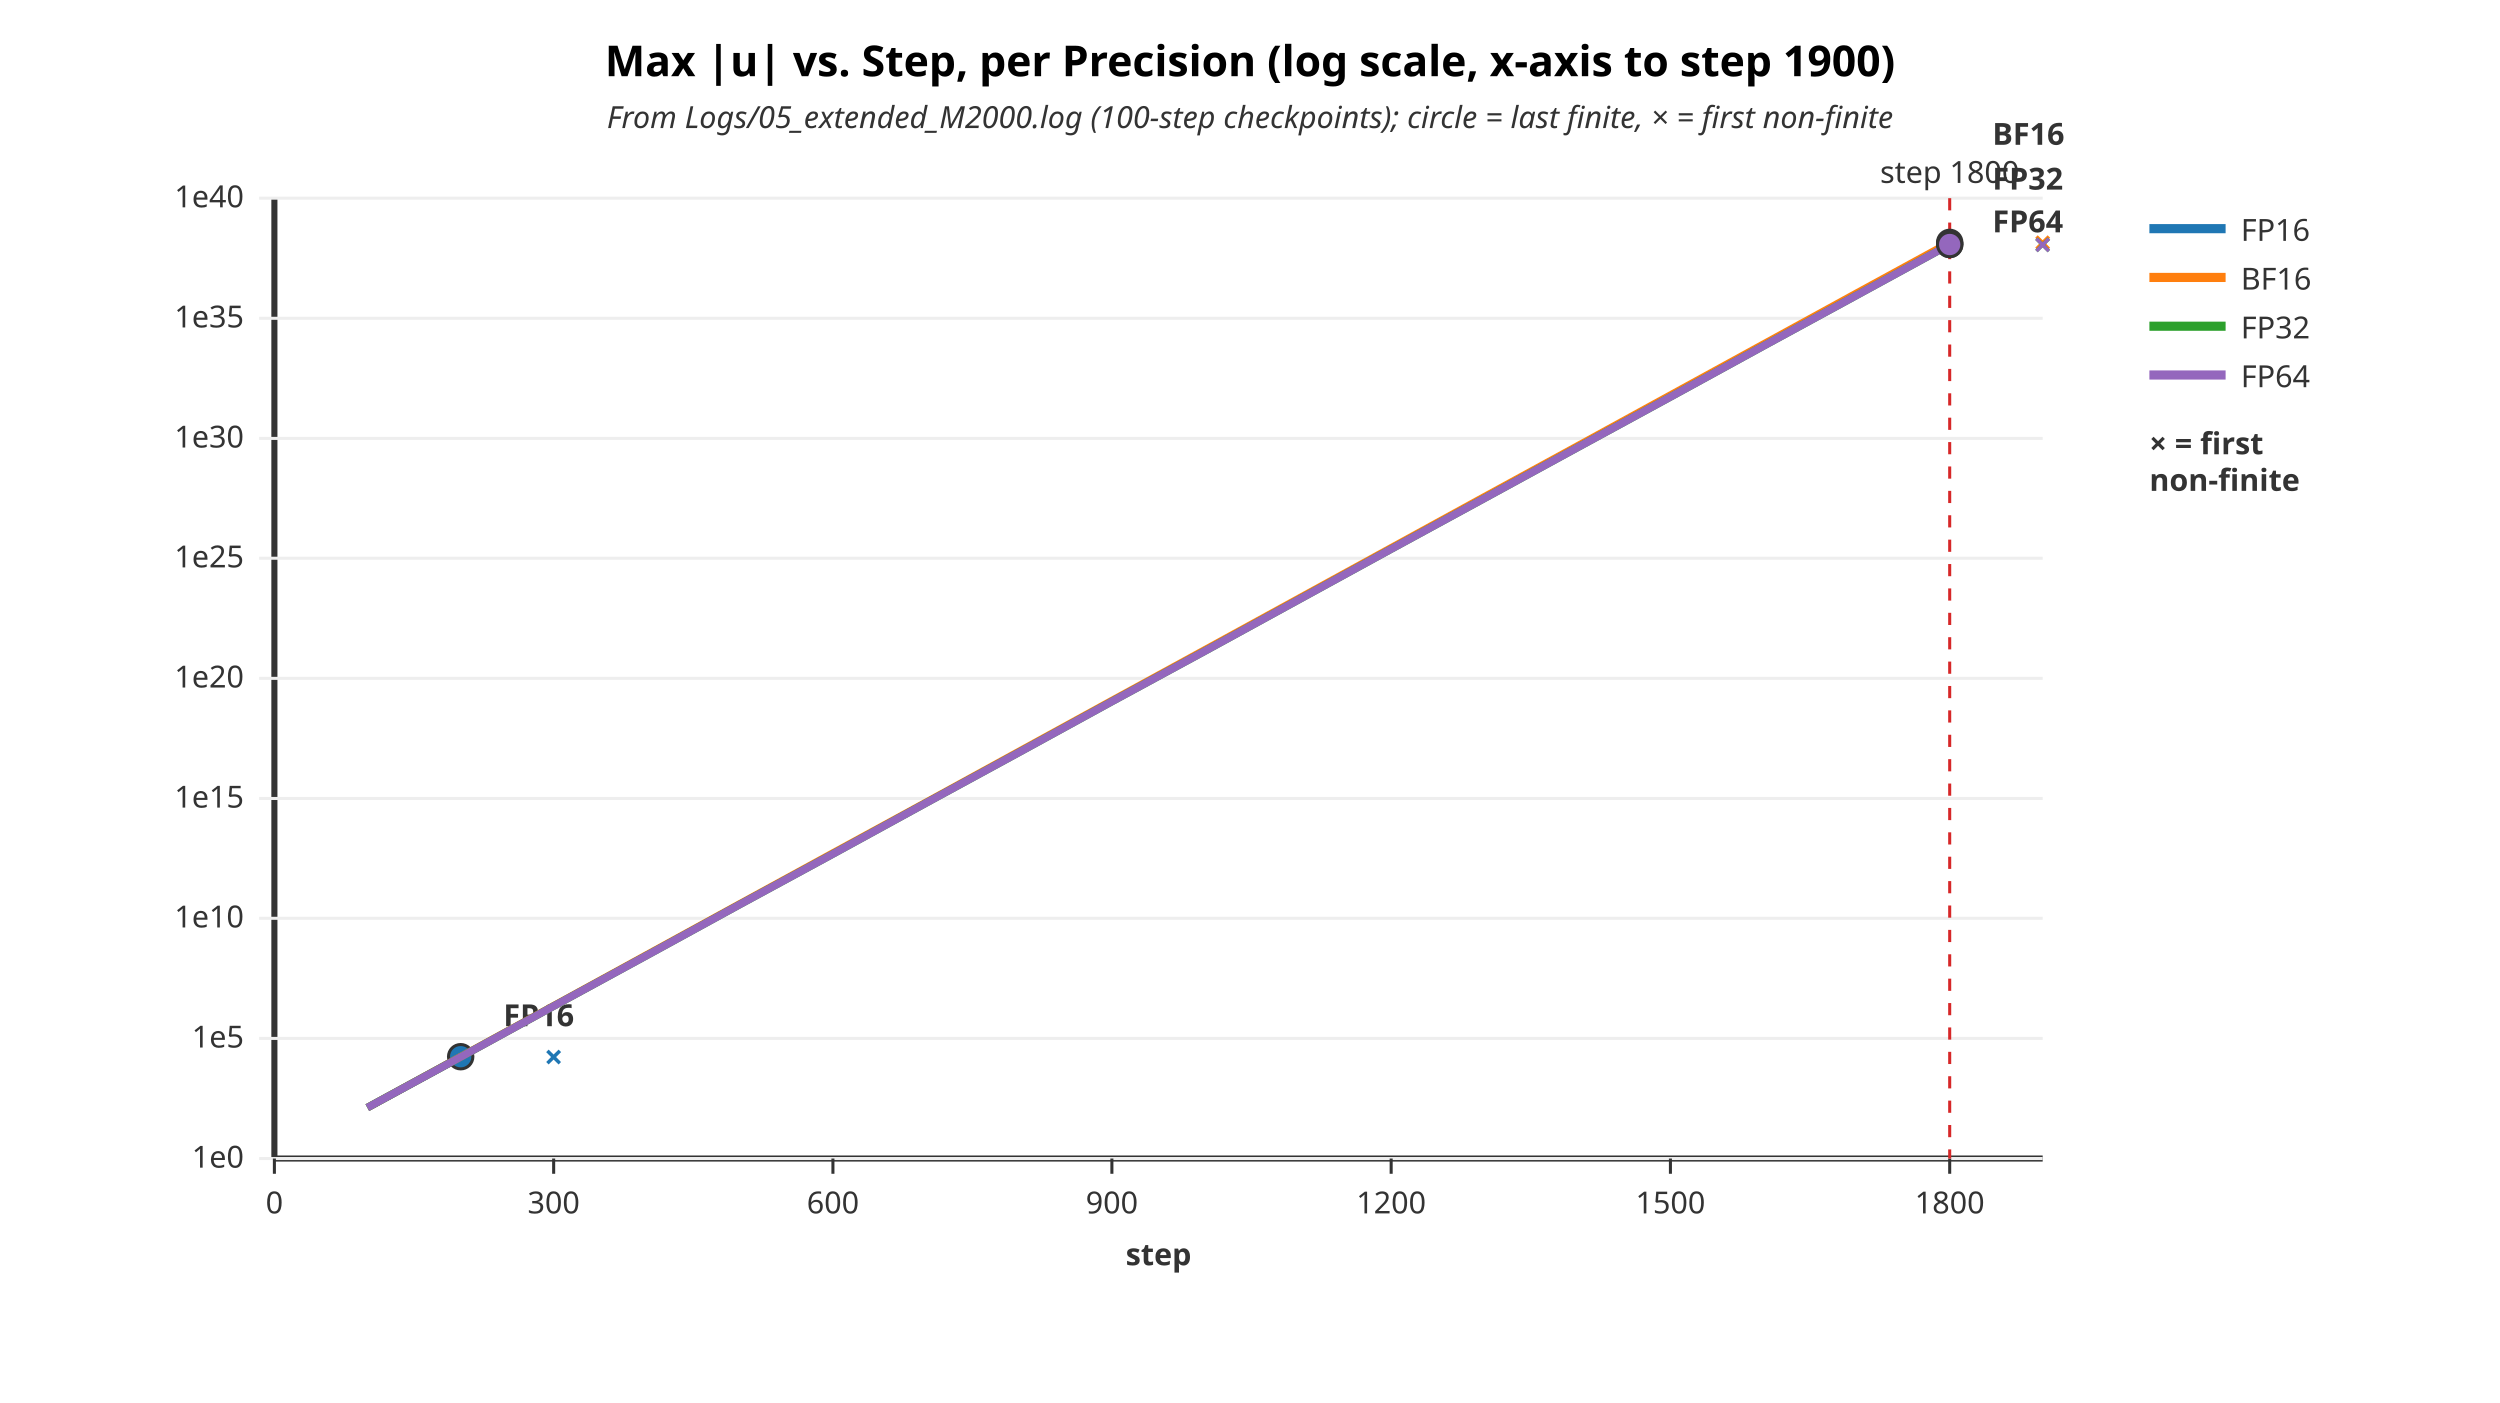
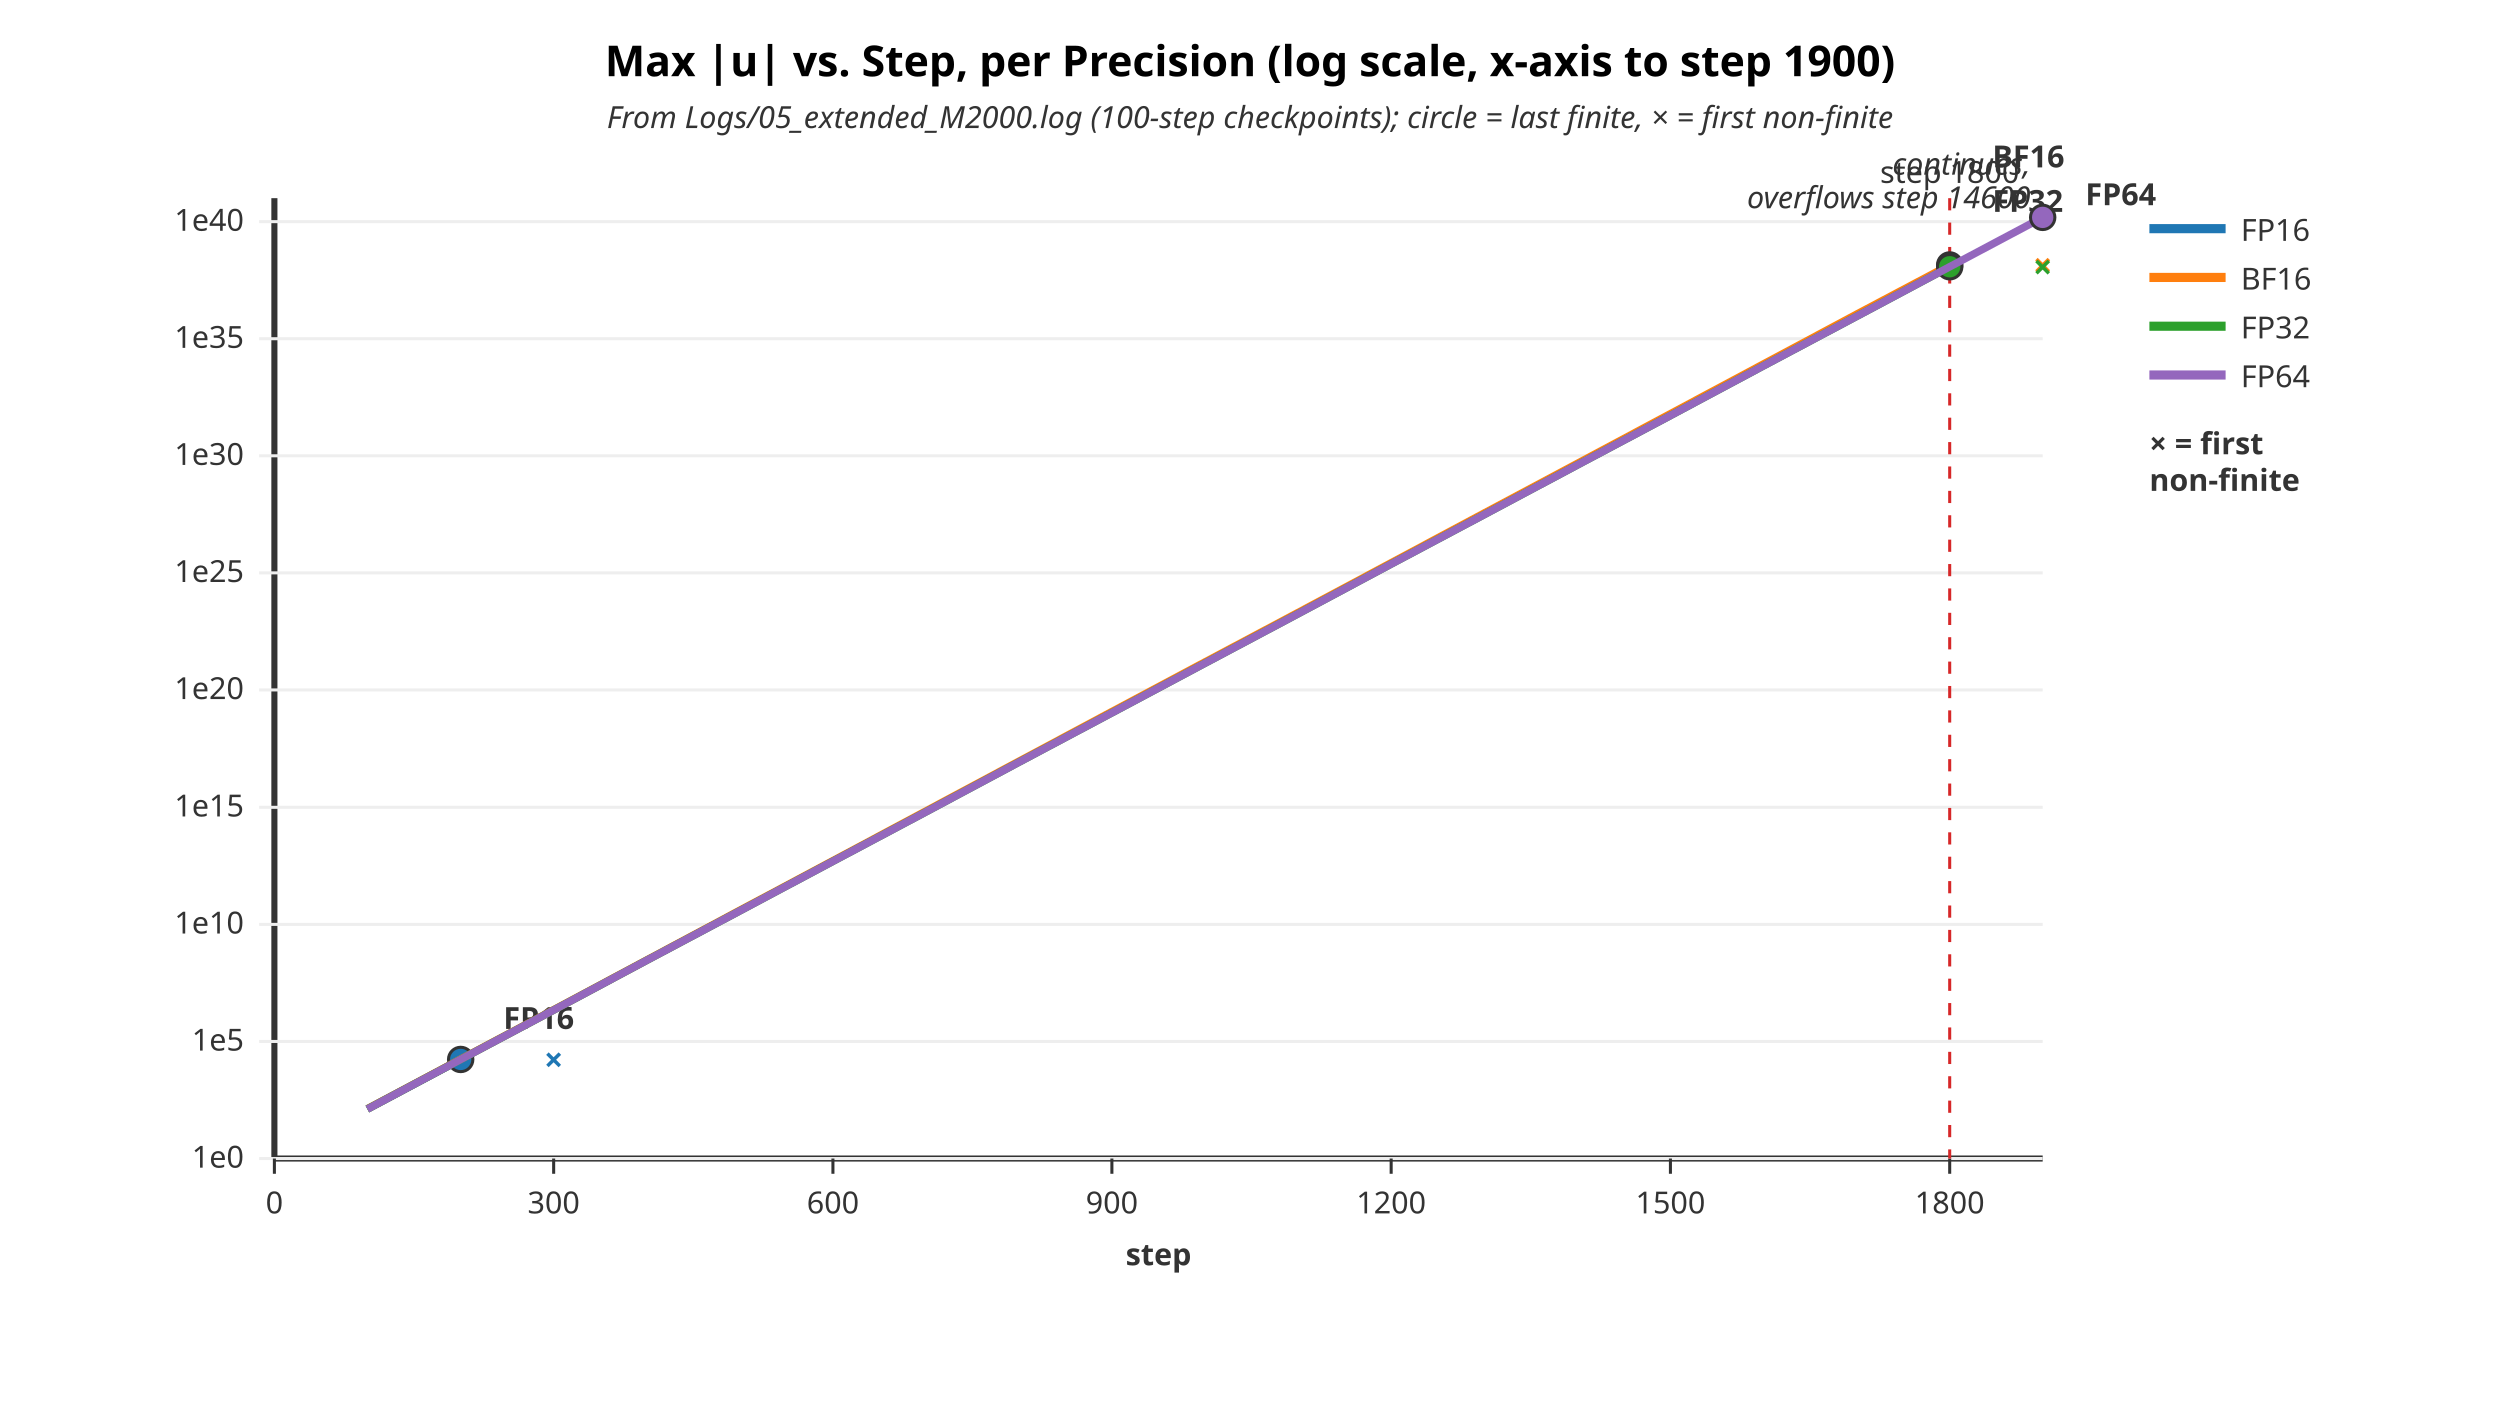
<svg xmlns="http://www.w3.org/2000/svg" width="820" height="460">
  <style>text{font-family:sans-serif;font-size:11px;} .title{font-size:14px;font-weight:bold;} .label{font-size:10px;fill:#333;}</style>
  <text x="410" y="25" text-anchor="middle" class="title">Max |u| vs. Step, per Precision (log scale, x-axis to step 1900)</text>
  <text x="410" y="42" text-anchor="middle" class="label" font-style="italic">From Logs/05_extended_M2000.log (100-step checkpoints); circle = last finite, × = first non-finite</text>
  <line x1="90" y1="65" x2="90" y2="380" stroke="#333" stroke-width="2" />
  <line x1="90" y1="380" x2="670" y2="380" stroke="#333" stroke-width="2" />
  <line x1="85" y1="380.0" x2="670" y2="380.0" stroke="#eee" stroke-width="1" />
  <text x="80" y="383.0" text-anchor="end" class="label">1e0</text>
-   <line x1="85" y1="340.6" x2="670" y2="340.6" stroke="#eee" stroke-width="1" />
-   <text x="80" y="343.6" text-anchor="end" class="label">1e5</text>
-   <line x1="85" y1="301.2" x2="670" y2="301.2" stroke="#eee" stroke-width="1" />
-   <text x="80" y="304.2" text-anchor="end" class="label">1e10</text>
-   <line x1="85" y1="261.9" x2="670" y2="261.9" stroke="#eee" stroke-width="1" />
-   <text x="80" y="264.9" text-anchor="end" class="label">1e15</text>
-   <line x1="85" y1="222.5" x2="670" y2="222.5" stroke="#eee" stroke-width="1" />
-   <text x="80" y="225.5" text-anchor="end" class="label">1e20</text>
-   <line x1="85" y1="183.1" x2="670" y2="183.1" stroke="#eee" stroke-width="1" />
-   <text x="80" y="186.1" text-anchor="end" class="label">1e25</text>
-   <line x1="85" y1="143.8" x2="670" y2="143.8" stroke="#eee" stroke-width="1" />
-   <text x="80" y="146.8" text-anchor="end" class="label">1e30</text>
-   <line x1="85" y1="104.4" x2="670" y2="104.4" stroke="#eee" stroke-width="1" />
-   <text x="80" y="107.4" text-anchor="end" class="label">1e35</text>
-   <line x1="85" y1="65.0" x2="670" y2="65.0" stroke="#eee" stroke-width="1" />
-   <text x="80" y="68.0" text-anchor="end" class="label">1e40</text>
+   <line x1="85" y1="341.6" x2="670" y2="341.6" stroke="#eee" stroke-width="1" />
+   <text x="80" y="344.6" text-anchor="end" class="label">1e5</text>
+   <line x1="85" y1="303.2" x2="670" y2="303.2" stroke="#eee" stroke-width="1" />
+   <text x="80" y="306.2" text-anchor="end" class="label">1e10</text>
+   <line x1="85" y1="264.8" x2="670" y2="264.8" stroke="#eee" stroke-width="1" />
+   <text x="80" y="267.8" text-anchor="end" class="label">1e15</text>
+   <line x1="85" y1="226.3" x2="670" y2="226.3" stroke="#eee" stroke-width="1" />
+   <text x="80" y="229.3" text-anchor="end" class="label">1e20</text>
+   <line x1="85" y1="187.9" x2="670" y2="187.9" stroke="#eee" stroke-width="1" />
+   <text x="80" y="190.9" text-anchor="end" class="label">1e25</text>
+   <line x1="85" y1="149.5" x2="670" y2="149.5" stroke="#eee" stroke-width="1" />
+   <text x="80" y="152.5" text-anchor="end" class="label">1e30</text>
+   <line x1="85" y1="111.1" x2="670" y2="111.1" stroke="#eee" stroke-width="1" />
+   <text x="80" y="114.1" text-anchor="end" class="label">1e35</text>
+   <line x1="85" y1="72.7" x2="670" y2="72.7" stroke="#eee" stroke-width="1" />
+   <text x="80" y="75.7" text-anchor="end" class="label">1e40</text>
  <line x1="90.0" y1="380" x2="90.0" y2="385" stroke="#333" stroke-width="1" />
  <text x="90.0" y="398" text-anchor="middle" class="label">0</text>
  <line x1="181.6" y1="380" x2="181.6" y2="385" stroke="#333" stroke-width="1" />
  <text x="181.6" y="398" text-anchor="middle" class="label">300</text>
  <line x1="273.2" y1="380" x2="273.2" y2="385" stroke="#333" stroke-width="1" />
  <text x="273.2" y="398" text-anchor="middle" class="label">600</text>
  <line x1="364.7" y1="380" x2="364.7" y2="385" stroke="#333" stroke-width="1" />
  <text x="364.7" y="398" text-anchor="middle" class="label">900</text>
  <line x1="456.3" y1="380" x2="456.3" y2="385" stroke="#333" stroke-width="1" />
  <text x="456.3" y="398" text-anchor="middle" class="label">1200</text>
  <line x1="547.9" y1="380" x2="547.9" y2="385" stroke="#333" stroke-width="1" />
  <text x="547.9" y="398" text-anchor="middle" class="label">1500</text>
  <line x1="639.5" y1="380" x2="639.5" y2="385" stroke="#333" stroke-width="1" />
  <text x="639.5" y="398" text-anchor="middle" class="label">1800</text>
  <text x="380" y="415" text-anchor="middle" class="label" font-weight="bold">step</text>
  <line x1="639.5" y1="65" x2="639.5" y2="380" stroke="#d62728" stroke-width="1" stroke-dasharray="4,4" />
  <text x="639.5" y="60" text-anchor="middle" class="label" fill="#d62728">step 1800</text>
-   <polyline points="120.5,363.3 151.1,346.6" fill="none" stroke="#1f77b4" stroke-width="2.5" />
-   <circle cx="151.1" cy="346.6" r="4" fill="#1f77b4" stroke="#333" stroke-width="1" />
-   <text x="181.6" y="350.6" text-anchor="middle" fill="#1f77b4" font-weight="bold" font-size="13">×</text>
-   <text x="165.1" y="336.6" class="label" fill="#1f77b4" font-weight="bold">FP16</text>
-   <polyline points="120.5,363.3 151.1,346.6 181.6,329.9 212.1,313.2 242.6,296.5 273.2,279.8 303.7,263.2 334.2,246.5 364.7,229.8 395.3,213.1 425.8,196.4 456.3,179.7 486.8,163.0 517.4,146.3 547.9,129.6 578.4,112.9 608.9,96.2 639.5,79.5" fill="none" stroke="#ff7f0e" stroke-width="2.5" />
-   <circle cx="639.5" cy="79.5" r="4" fill="#ff7f0e" stroke="#333" stroke-width="1" />
-   <text x="670.0" y="83.5" text-anchor="middle" fill="#ff7f0e" font-weight="bold" font-size="13">×</text>
-   <text x="653.5" y="47.5" class="label" fill="#ff7f0e" font-weight="bold">BF16</text>
-   <polyline points="120.5,363.3 151.1,346.7 181.6,330.0 212.1,313.4 242.6,296.7 273.2,280.1 303.7,263.4 334.2,246.8 364.7,230.1 395.3,213.5 425.8,196.8 456.3,180.1 486.8,163.5 517.4,146.8 547.9,130.2 578.4,113.5 608.9,96.9 639.5,80.2" fill="none" stroke="#2ca02c" stroke-width="2.5" />
-   <circle cx="639.5" cy="80.2" r="4" fill="#2ca02c" stroke="#333" stroke-width="1" />
-   <text x="670.0" y="84.2" text-anchor="middle" fill="#2ca02c" font-weight="bold" font-size="13">×</text>
-   <text x="653.5" y="62.2" class="label" fill="#2ca02c" font-weight="bold">FP32</text>
-   <polyline points="120.5,363.3 151.1,346.7 181.6,330.0 212.1,313.4 242.6,296.7 273.2,280.1 303.7,263.4 334.2,246.8 364.7,230.1 395.3,213.5 425.8,196.8 456.3,180.1 486.8,163.5 517.4,146.8 547.9,130.2 578.4,113.5 608.9,96.9 639.5,80.2" fill="none" stroke="#9467bd" stroke-width="2.5" />
-   <circle cx="639.5" cy="80.2" r="4" fill="#9467bd" stroke="#333" stroke-width="1" />
-   <text x="670.0" y="84.2" text-anchor="middle" fill="#9467bd" font-weight="bold" font-size="13">×</text>
-   <text x="653.5" y="76.2" class="label" fill="#9467bd" font-weight="bold">FP64</text>
+   <polyline points="120.5,363.7 151.1,347.5" fill="none" stroke="#1f77b4" stroke-width="2.5" />
+   <circle cx="151.1" cy="347.5" r="4" fill="#1f77b4" stroke="#333" stroke-width="1" />
+   <text x="181.6" y="351.5" text-anchor="middle" fill="#1f77b4" font-weight="bold" font-size="13">×</text>
+   <text x="165.1" y="337.5" class="label" fill="#1f77b4" font-weight="bold">FP16</text>
+   <polyline points="120.5,363.7 151.1,347.4 181.6,331.2 212.1,314.9 242.6,298.6 273.2,282.3 303.7,266.0 334.2,249.7 364.7,233.4 395.3,217.1 425.8,200.9 456.3,184.6 486.8,168.3 517.4,152.0 547.9,135.7 578.4,119.4 608.9,103.1 639.5,86.9" fill="none" stroke="#ff7f0e" stroke-width="2.5" />
+   <circle cx="639.5" cy="86.9" r="4" fill="#ff7f0e" stroke="#333" stroke-width="1" />
+   <text x="670.0" y="90.9" text-anchor="middle" fill="#ff7f0e" font-weight="bold" font-size="13">×</text>
+   <text x="653.5" y="54.9" class="label" fill="#ff7f0e" font-weight="bold">BF16</text>
+   <polyline points="120.5,363.8 151.1,347.5 181.6,331.3 212.1,315.0 242.6,298.8 273.2,282.5 303.7,266.3 334.2,250.0 364.7,233.8 395.3,217.5 425.8,201.3 456.3,185.0 486.8,168.8 517.4,152.5 547.9,136.3 578.4,120.0 608.9,103.8 639.5,87.5" fill="none" stroke="#2ca02c" stroke-width="2.5" />
+   <circle cx="639.5" cy="87.5" r="4" fill="#2ca02c" stroke="#333" stroke-width="1" />
+   <text x="670.0" y="91.5" text-anchor="middle" fill="#2ca02c" font-weight="bold" font-size="13">×</text>
+   <text x="653.5" y="69.5" class="label" fill="#2ca02c" font-weight="bold">FP32</text>
+   <polyline points="120.5,363.8 151.1,347.5 181.6,331.3 212.1,315.0 242.6,298.8 273.2,282.5 303.7,266.3 334.2,250.0 364.7,233.8 395.3,217.5 425.8,201.3 456.3,185.0 486.8,168.8 517.4,152.5 547.9,136.3 578.4,120.0 608.9,103.8 639.5,87.5 670.0,71.3" fill="none" stroke="#9467bd" stroke-width="2.5" />
+   <circle cx="670.0" cy="71.3" r="4" fill="#9467bd" stroke="#333" stroke-width="1" />
+   <text x="684.0" y="67.3" class="label" fill="#9467bd" font-weight="bold">FP64</text>
+   <text x="666.0" y="57.3" text-anchor="end" class="label" fill="#9467bd" font-style="italic">continues,</text>
+   <text x="666.0" y="68.3" text-anchor="end" class="label" fill="#9467bd" font-style="italic">overflows step 14600</text>
  <line x1="705" y1="75" x2="730" y2="75" stroke="#1f77b4" stroke-width="3" />
  <text x="735" y="79" class="label">FP16</text>
  <line x1="705" y1="91" x2="730" y2="91" stroke="#ff7f0e" stroke-width="3" />
  <text x="735" y="95" class="label">BF16</text>
  <line x1="705" y1="107" x2="730" y2="107" stroke="#2ca02c" stroke-width="3" />
  <text x="735" y="111" class="label">FP32</text>
  <line x1="705" y1="123" x2="730" y2="123" stroke="#9467bd" stroke-width="3" />
  <text x="735" y="127" class="label">FP64</text>
  <text x="705" y="149" class="label" font-weight="bold">× = first</text>
  <text x="705" y="161" class="label" font-weight="bold">non-finite</text>
</svg>
